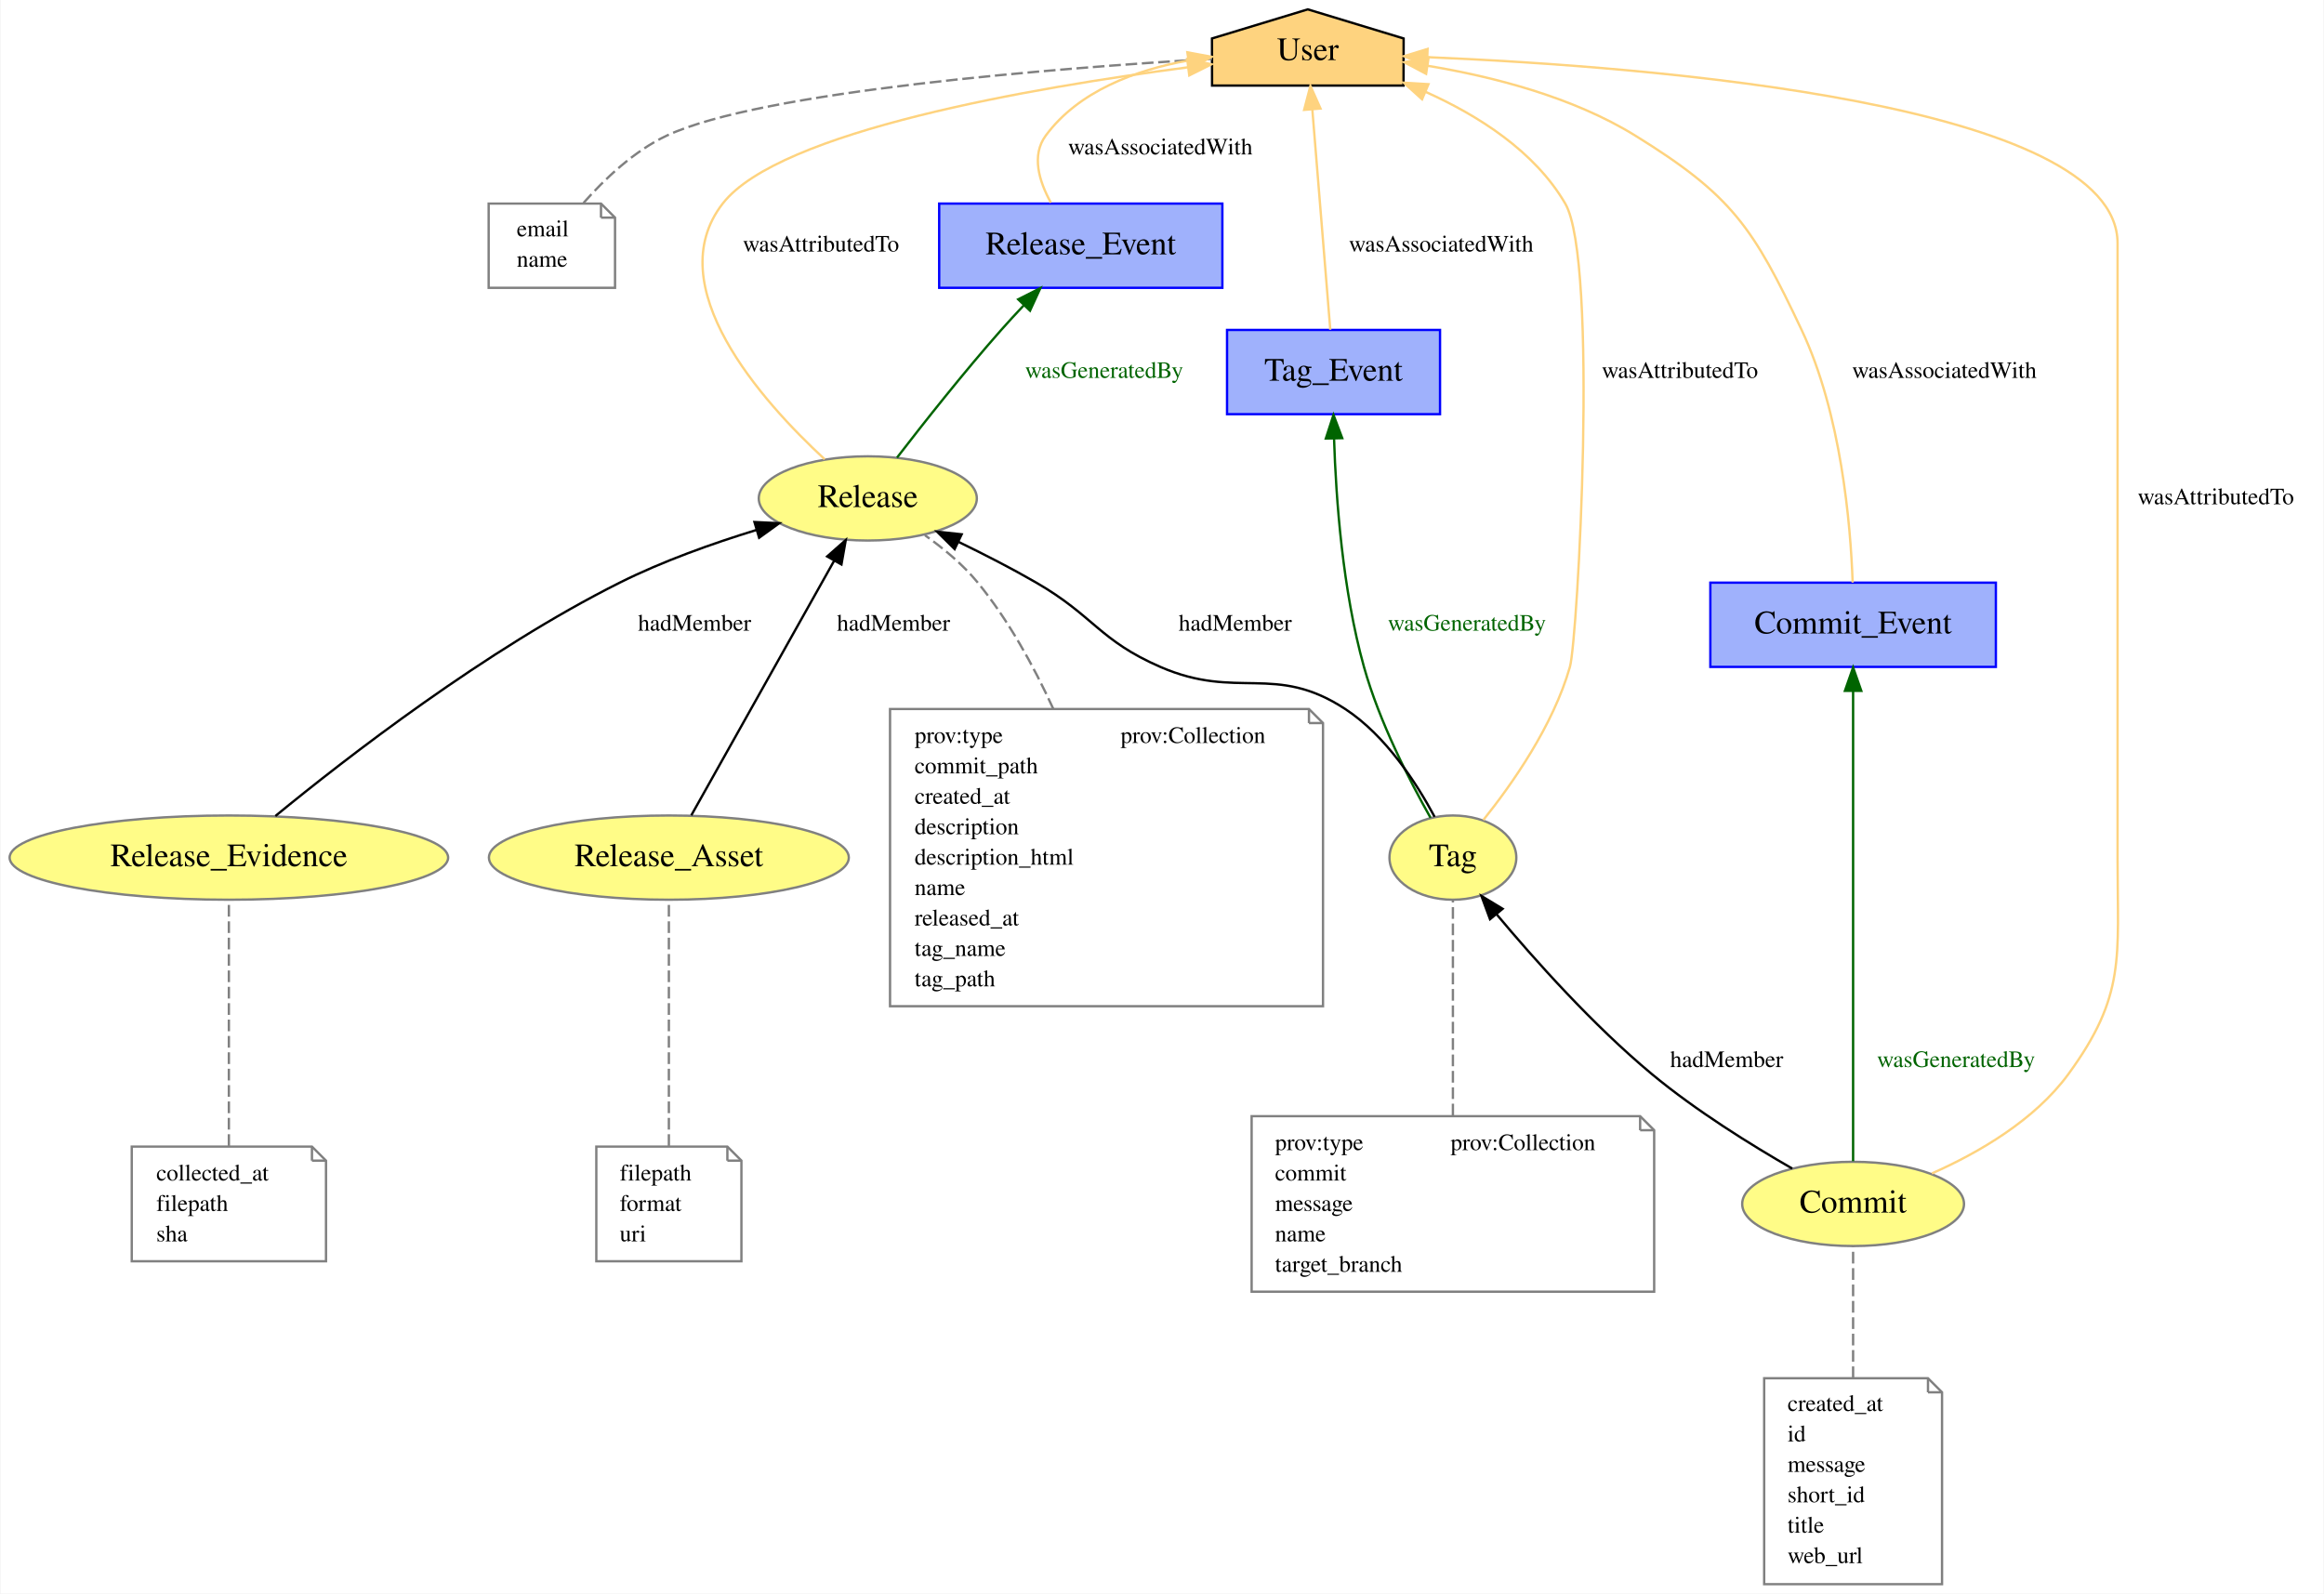
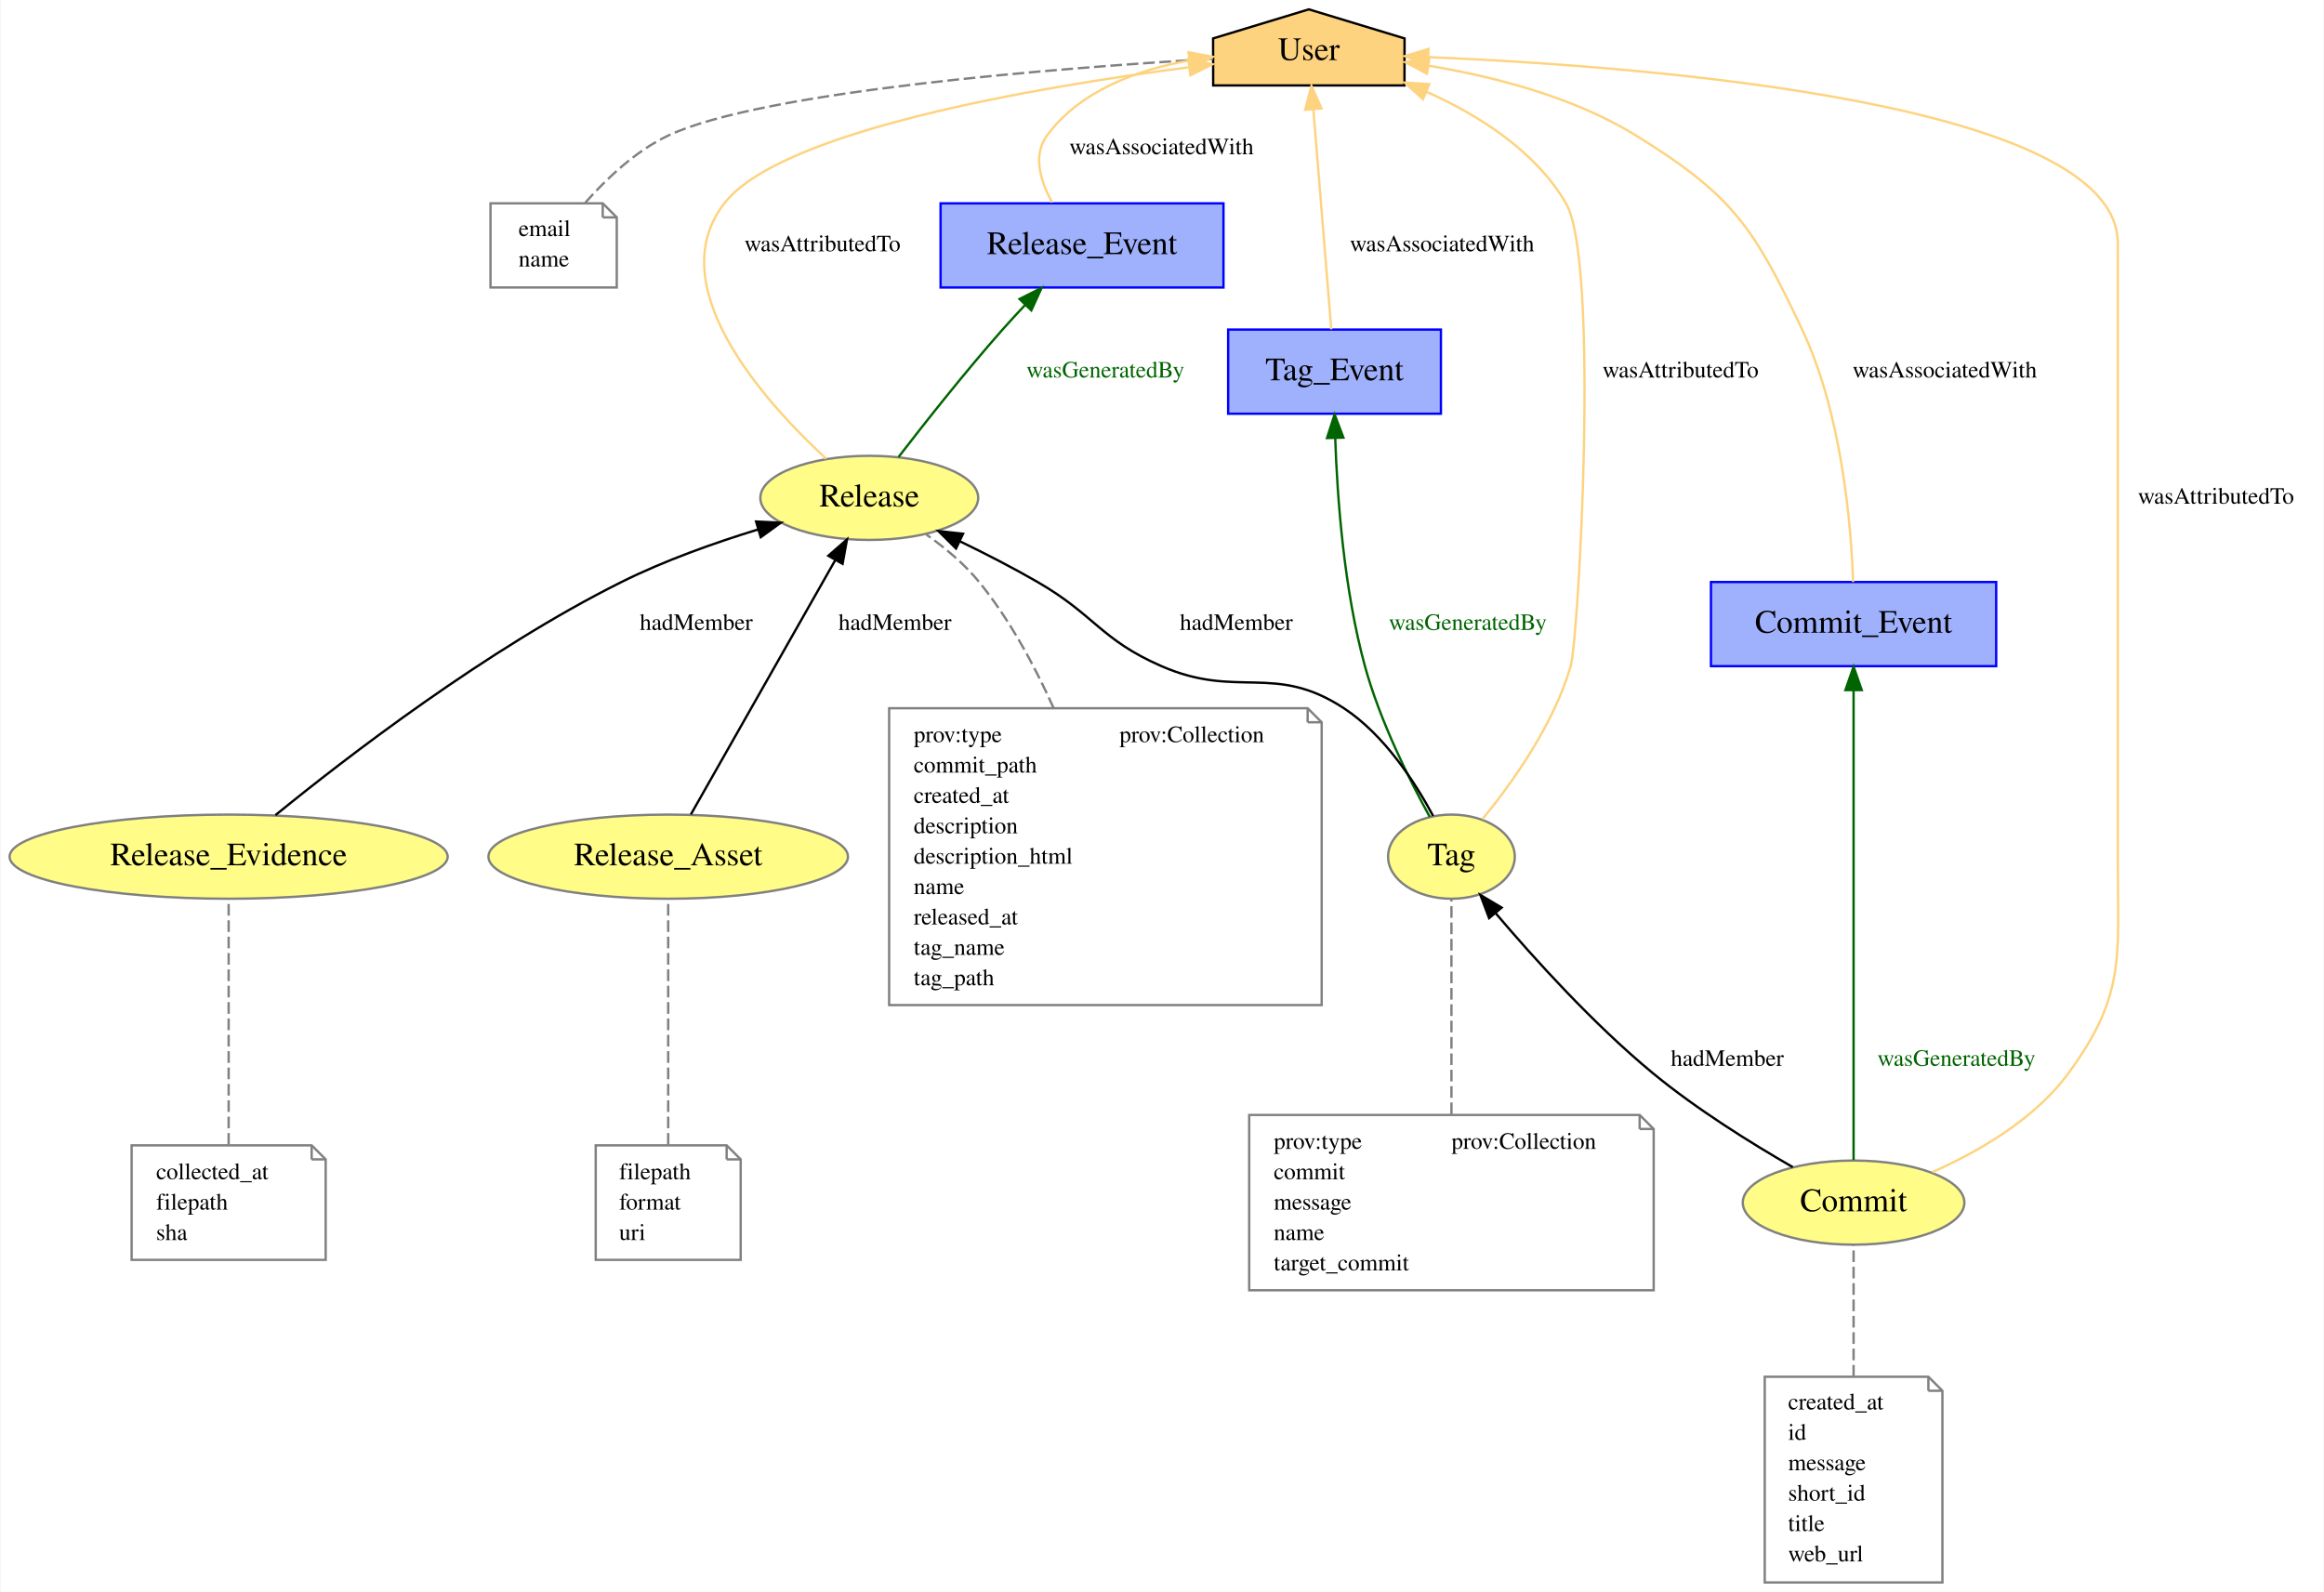
- <svg xmlns="http://www.w3.org/2000/svg" xmlns:xlink="http://www.w3.org/1999/xlink" width="993pt" height="681pt" viewBox="0.00 0.00 992.59 681.00">
+ <svg xmlns="http://www.w3.org/2000/svg" xmlns:xlink="http://www.w3.org/1999/xlink" width="994pt" height="681pt" viewBox="0.00 0.00 993.59 681.00">
  <g id="graph0" class="graph" transform="scale(1 1) rotate(0) translate(4 677)">
-     <polygon fill="white" stroke="transparent" points="-4,4 -4,-677 988.59,-677 988.59,4 -4,4" />
+     <polygon fill="white" stroke="transparent" points="-4,4 -4,-677 989.59,-677 989.59,4 -4,4" />
    <g id="node1" class="node">
      <g id="a_node1">
        <a xlink:href="gitlab2prov:User" xlink:title="User">
-           <polygon fill="#fed37f" stroke="black" points="595.54,-660.56 554.59,-673 513.65,-660.56 513.69,-640.44 595.5,-640.44 595.54,-660.56" />
-           <text text-anchor="middle" x="554.59" y="-651.3" font-family="Times,serif" font-size="14.00">User</text>
+           <polygon fill="#fed37f" stroke="black" points="596.54,-660.56 555.59,-673 514.65,-660.56 514.69,-640.44 596.5,-640.44 596.54,-660.56" />
+           <text text-anchor="middle" x="555.59" y="-651.3" font-family="Times,serif" font-size="14.00">User</text>
        </a>
      </g>
    </g>
    <g id="node2" class="node">
-       <polygon fill="none" stroke="gray" points="252.59,-590 204.59,-590 204.59,-554 258.59,-554 258.59,-584 252.59,-590" />
-       <polyline fill="none" stroke="gray" points="252.59,-590 252.59,-584 " />
-       <polyline fill="none" stroke="gray" points="258.59,-584 252.59,-584 " />
+       <polygon fill="none" stroke="gray" points="253.59,-590 205.59,-590 205.59,-554 259.59,-554 259.59,-584 253.59,-590" />
+       <polyline fill="none" stroke="gray" points="253.59,-590 253.59,-584 " />
+       <polyline fill="none" stroke="gray" points="259.59,-584 253.59,-584 " />
      <g id="a_node2_0">
        <a xlink:href="gitlab2prov:email" xlink:title="&lt;TABLE&gt;">
-           <text text-anchor="start" x="216.59" y="-576" font-family="Times,serif" font-size="10.00">email</text>
+           <text text-anchor="start" x="217.59" y="-576" font-family="Times,serif" font-size="10.00">email</text>
        </a>
      </g>
      <g id="a_node2_1">
        <a xlink:href="gitlab2prov:name" xlink:title="&lt;TABLE&gt;">
-           <text text-anchor="start" x="216.59" y="-563" font-family="Times,serif" font-size="10.00">name</text>
+           <text text-anchor="start" x="217.59" y="-563" font-family="Times,serif" font-size="10.00">name</text>
        </a>
      </g>
    </g>
    <g id="edge1" class="edge">
-       <path fill="none" stroke="gray" stroke-dasharray="5,2" d="M245.14,-590.3C254.07,-600.41 266.66,-612.43 280.59,-619 320.99,-638.04 447.64,-647.9 513.65,-651.86" />
+       <path fill="none" stroke="gray" stroke-dasharray="5,2" d="M246.14,-590.3C255.07,-600.41 267.66,-612.43 281.59,-619 321.99,-638.04 448.64,-647.9 514.65,-651.86" />
    </g>
    <g id="node3" class="node">
      <g id="a_node3">
        <a xlink:href="gitlab2prov:Release_Event" xlink:title="Release_Event">
-           <polygon fill="#9fb1fc" stroke="#0000ff" points="518.09,-590 397.09,-590 397.09,-554 518.09,-554 518.09,-590" />
-           <text text-anchor="middle" x="457.59" y="-568.3" font-family="Times,serif" font-size="14.00">Release_Event</text>
+           <polygon fill="#9fb1fc" stroke="#0000ff" points="519.09,-590 398.09,-590 398.09,-554 519.09,-554 519.09,-590" />
+           <text text-anchor="middle" x="458.59" y="-568.3" font-family="Times,serif" font-size="14.00">Release_Event</text>
        </a>
      </g>
    </g>
    <g id="edge12" class="edge">
-       <path fill="none" stroke="#fed37f" d="M444.82,-590.38C439.75,-599.55 436.42,-610.61 442.59,-619 456.61,-638.07 480.98,-647.04 503.42,-651.15" />
-       <polygon fill="#fed37f" stroke="#fed37f" points="503.13,-654.65 513.54,-652.71 504.19,-647.73 503.13,-654.65" />
-       <text text-anchor="middle" x="491.59" y="-611" font-family="Times,serif" font-size="10.00">wasAssociatedWith</text>
+       <path fill="none" stroke="#fed37f" d="M445.82,-590.38C440.75,-599.55 437.42,-610.61 443.59,-619 457.61,-638.07 481.98,-647.04 504.42,-651.15" />
+       <polygon fill="#fed37f" stroke="#fed37f" points="504.13,-654.65 514.54,-652.71 505.19,-647.73 504.13,-654.65" />
+       <text text-anchor="middle" x="492.59" y="-611" font-family="Times,serif" font-size="10.00">wasAssociatedWith</text>
    </g>
    <g id="node4" class="node">
      <g id="a_node4">
        <a xlink:href="gitlab2prov:Tag_Event" xlink:title="Tag_Event">
-           <polygon fill="#9fb1fc" stroke="#0000ff" points="611.09,-536 520.09,-536 520.09,-500 611.09,-500 611.09,-536" />
-           <text text-anchor="middle" x="565.59" y="-514.3" font-family="Times,serif" font-size="14.00">Tag_Event</text>
+           <polygon fill="#9fb1fc" stroke="#0000ff" points="612.09,-536 521.09,-536 521.09,-500 612.09,-500 612.09,-536" />
+           <text text-anchor="middle" x="566.59" y="-514.3" font-family="Times,serif" font-size="14.00">Tag_Event</text>
        </a>
      </g>
    </g>
    <g id="edge13" class="edge">
-       <path fill="none" stroke="#fed37f" d="M564.2,-536.1C562.26,-559.92 558.73,-603.2 556.53,-630.17" />
-       <polygon fill="#fed37f" stroke="#fed37f" points="553.03,-630.05 555.71,-640.3 560.01,-630.62 553.03,-630.05" />
-       <text text-anchor="middle" x="611.59" y="-569.5" font-family="Times,serif" font-size="10.00">wasAssociatedWith</text>
+       <path fill="none" stroke="#fed37f" d="M565.2,-536.1C563.26,-559.92 559.73,-603.2 557.53,-630.17" />
+       <polygon fill="#fed37f" stroke="#fed37f" points="554.03,-630.05 556.71,-640.3 561.01,-630.62 554.03,-630.05" />
+       <text text-anchor="middle" x="612.59" y="-569.5" font-family="Times,serif" font-size="10.00">wasAssociatedWith</text>
    </g>
    <g id="node5" class="node">
      <g id="a_node5">
        <a xlink:href="gitlab2prov:Commit_Event" xlink:title="Commit_Event">
-           <polygon fill="#9fb1fc" stroke="#0000ff" points="848.59,-428 726.59,-428 726.59,-392 848.59,-392 848.59,-428" />
-           <text text-anchor="middle" x="787.59" y="-406.3" font-family="Times,serif" font-size="14.00">Commit_Event</text>
+           <polygon fill="#9fb1fc" stroke="#0000ff" points="849.59,-428 727.59,-428 727.59,-392 849.59,-392 849.59,-428" />
+           <text text-anchor="middle" x="788.59" y="-406.3" font-family="Times,serif" font-size="14.00">Commit_Event</text>
        </a>
      </g>
    </g>
    <g id="edge11" class="edge">
-       <path fill="none" stroke="#fed37f" d="M787.4,-428.03C786.52,-452.9 782.52,-500.13 765.59,-536 744.87,-579.9 735.87,-593.46 694.59,-619 667.84,-635.55 633.64,-644.29 605.75,-648.89" />
-       <polygon fill="#fed37f" stroke="#fed37f" points="605.14,-645.45 595.78,-650.41 606.19,-652.37 605.14,-645.45" />
-       <text text-anchor="middle" x="826.59" y="-515.5" font-family="Times,serif" font-size="10.00">wasAssociatedWith</text>
+       <path fill="none" stroke="#fed37f" d="M788.4,-428.03C787.52,-452.9 783.52,-500.13 766.59,-536 745.87,-579.9 736.87,-593.46 695.59,-619 668.84,-635.55 634.64,-644.29 606.75,-648.89" />
+       <polygon fill="#fed37f" stroke="#fed37f" points="606.14,-645.45 596.78,-650.41 607.19,-652.37 606.14,-645.45" />
+       <text text-anchor="middle" x="827.59" y="-515.5" font-family="Times,serif" font-size="10.00">wasAssociatedWith</text>
    </g>
    <g id="node6" class="node">
      <g id="a_node6">
        <a xlink:href="gitlab2prov:Tag" xlink:title="Tag">
          <ellipse fill="#fffc87" stroke="#808080" cx="616.59" cy="-310.5" rx="27.1" ry="18" />
          <text text-anchor="middle" x="616.59" y="-306.8" font-family="Times,serif" font-size="14.00">Tag</text>
        </a>
      </g>
    </g>
    <g id="edge15" class="edge">
-       <path fill="none" stroke="#fed37f" d="M629.6,-326.58C641.87,-341.88 659.42,-366.84 666.59,-392 669.92,-403.68 678.87,-565.53 664.59,-590 651.54,-612.38 627.37,-627.68 605,-637.7" />
-       <polygon fill="#fed37f" stroke="#fed37f" points="603.42,-634.57 595.56,-641.67 606.14,-641.02 603.42,-634.57" />
-       <text text-anchor="middle" x="713.59" y="-515.5" font-family="Times,serif" font-size="10.00">wasAttributedTo</text>
+       <path fill="none" stroke="#fed37f" d="M629.85,-326.53C642.36,-341.8 660.26,-366.74 667.59,-392 670.96,-403.61 680.04,-565.24 665.59,-590 652.54,-612.38 628.37,-627.68 606,-637.7" />
+       <polygon fill="#fed37f" stroke="#fed37f" points="604.42,-634.57 596.56,-641.67 607.14,-641.02 604.42,-634.57" />
+       <text text-anchor="middle" x="714.59" y="-515.5" font-family="Times,serif" font-size="10.00">wasAttributedTo</text>
    </g>
    <g id="edge18" class="edge">
-       <path fill="none" stroke="darkgreen" d="M607.04,-327.52C598.1,-343.33 585.16,-368.48 578.59,-392 569.45,-424.73 566.62,-463.9 565.81,-489.56" />
-       <polygon fill="darkgreen" stroke="darkgreen" points="562.3,-489.6 565.57,-499.68 569.3,-489.76 562.3,-489.6" />
-       <text text-anchor="middle" x="622.59" y="-407.5" font-family="Times,serif" font-size="10.00" fill="darkgreen">wasGeneratedBy</text>
+       <path fill="none" stroke="darkgreen" d="M607.3,-327.55C598.6,-343.39 586.01,-368.56 579.59,-392 570.62,-424.78 567.75,-463.94 566.88,-489.59" />
+       <polygon fill="darkgreen" stroke="darkgreen" points="563.38,-489.6 566.62,-499.69 570.38,-489.78 563.38,-489.6" />
+       <text text-anchor="middle" x="623.59" y="-407.5" font-family="Times,serif" font-size="10.00" fill="darkgreen">wasGeneratedBy</text>
    </g>
    <g id="node8" class="node">
      <g id="a_node8">
        <a xlink:href="gitlab2prov:Release" xlink:title="Release">
-           <ellipse fill="#fffc87" stroke="#808080" cx="366.59" cy="-464" rx="46.59" ry="18" />
-           <text text-anchor="middle" x="366.59" y="-460.3" font-family="Times,serif" font-size="14.00">Release</text>
+           <ellipse fill="#fffc87" stroke="#808080" cx="367.59" cy="-464" rx="46.59" ry="18" />
+           <text text-anchor="middle" x="367.59" y="-460.3" font-family="Times,serif" font-size="14.00">Release</text>
        </a>
      </g>
    </g>
    <g id="edge9" class="edge">
-       <path fill="none" stroke="black" d="M608.77,-327.94C601.07,-342.32 587.94,-362.63 570.59,-374 540.47,-393.74 524.61,-377.63 491.59,-392 465.48,-403.36 463.24,-413.74 438.59,-428 428.08,-434.08 416.35,-440.09 405.46,-445.37" />
-       <polygon fill="black" stroke="black" points="403.69,-442.34 396.17,-449.8 406.7,-448.66 403.69,-442.34" />
-       <text text-anchor="middle" x="523.59" y="-407.5" font-family="Times,serif" font-size="10.00">hadMember</text>
+       <path fill="none" stroke="black" d="M608.76,-327.93C601.05,-342.3 587.93,-362.6 570.59,-374 540.86,-393.54 525.2,-377.76 492.59,-392 466.5,-403.4 464.24,-413.74 439.59,-428 429.08,-434.08 417.35,-440.09 406.46,-445.37" />
+       <polygon fill="black" stroke="black" points="404.69,-442.34 397.17,-449.8 407.7,-448.66 404.69,-442.34" />
+       <text text-anchor="middle" x="524.59" y="-407.5" font-family="Times,serif" font-size="10.00">hadMember</text>
    </g>
    <g id="node7" class="node">
-       <polygon fill="none" stroke="gray" points="696.59,-200 530.59,-200 530.59,-125 702.59,-125 702.59,-194 696.59,-200" />
-       <polyline fill="none" stroke="gray" points="696.59,-200 696.59,-194 " />
-       <polyline fill="none" stroke="gray" points="702.59,-194 696.59,-194 " />
+       <polygon fill="none" stroke="gray" points="697.09,-200 530.09,-200 530.09,-125 703.09,-125 703.09,-194 697.09,-200" />
+       <polyline fill="none" stroke="gray" points="697.09,-200 697.09,-194 " />
+       <polyline fill="none" stroke="gray" points="703.09,-194 697.09,-194 " />
      <g id="a_node7_2">
        <a xlink:href="http://www.w3.org/ns/prov#type" xlink:title="&lt;TABLE&gt;">
          <text text-anchor="start" x="540.59" y="-185.5" font-family="Times,serif" font-size="10.00">prov:type</text>
        </a>
      </g>
-       <text text-anchor="start" x="615.59" y="-185.5" font-family="Times,serif" font-size="10.00">prov:Collection</text>
+       <text text-anchor="start" x="616.59" y="-185.5" font-family="Times,serif" font-size="10.00">prov:Collection</text>
      <g id="a_node7_3">
        <a xlink:href="gitlab2prov:commit" xlink:title="&lt;TABLE&gt;">
          <text text-anchor="start" x="540.59" y="-172.5" font-family="Times,serif" font-size="10.00">commit</text>
        </a>
      </g>
      <g id="a_node7_4">
        <a xlink:href="gitlab2prov:message" xlink:title="&lt;TABLE&gt;">
          <text text-anchor="start" x="540.59" y="-159.5" font-family="Times,serif" font-size="10.00">message</text>
        </a>
      </g>
      <g id="a_node7_5">
        <a xlink:href="gitlab2prov:name" xlink:title="&lt;TABLE&gt;">
          <text text-anchor="start" x="540.59" y="-146.5" font-family="Times,serif" font-size="10.00">name</text>
        </a>
      </g>
      <g id="a_node7_6">
-         <a xlink:href="gitlab2prov:target_branch" xlink:title="&lt;TABLE&gt;">
-           <text text-anchor="start" x="540.59" y="-133.5" font-family="Times,serif" font-size="10.00">target_branch</text>
+         <a xlink:href="gitlab2prov:target_commit" xlink:title="&lt;TABLE&gt;">
+           <text text-anchor="start" x="540.59" y="-133.5" font-family="Times,serif" font-size="10.00">target_commit</text>
        </a>
      </g>
    </g>
    <g id="edge2" class="edge">
      <path fill="none" stroke="gray" stroke-dasharray="5,2" d="M616.59,-200.34C616.59,-229.74 616.59,-269.6 616.59,-292.12" />
    </g>
    <g id="edge14" class="edge">
-       <path fill="none" stroke="#fed37f" d="M348.15,-480.75C321.25,-505.62 277.26,-554.79 304.59,-590 328.71,-621.07 437.38,-639.63 503.25,-648.22" />
-       <polygon fill="#fed37f" stroke="#fed37f" points="503.07,-651.73 513.43,-649.52 503.95,-644.78 503.07,-651.73" />
-       <text text-anchor="middle" x="346.59" y="-569.5" font-family="Times,serif" font-size="10.00">wasAttributedTo</text>
+       <path fill="none" stroke="#fed37f" d="M349.15,-480.75C322.25,-505.62 278.26,-554.79 305.59,-590 329.71,-621.07 438.38,-639.63 504.25,-648.22" />
+       <polygon fill="#fed37f" stroke="#fed37f" points="504.07,-651.73 514.43,-649.52 504.95,-644.78 504.07,-651.73" />
+       <text text-anchor="middle" x="347.59" y="-569.5" font-family="Times,serif" font-size="10.00">wasAttributedTo</text>
    </g>
    <g id="edge17" class="edge">
-       <path fill="none" stroke="darkgreen" d="M379.07,-481.43C390.35,-496.06 407.58,-517.88 423.59,-536 426.64,-539.45 429.93,-543.01 433.21,-546.48" />
-       <polygon fill="darkgreen" stroke="darkgreen" points="430.86,-549.08 440.31,-553.86 435.9,-544.23 430.86,-549.08" />
-       <text text-anchor="middle" x="467.59" y="-515.5" font-family="Times,serif" font-size="10.00" fill="darkgreen">wasGeneratedBy</text>
+       <path fill="none" stroke="darkgreen" d="M380.07,-481.43C391.35,-496.06 408.58,-517.88 424.59,-536 427.64,-539.45 430.93,-543.01 434.21,-546.48" />
+       <polygon fill="darkgreen" stroke="darkgreen" points="431.86,-549.08 441.31,-553.86 436.9,-544.23 431.86,-549.08" />
+       <text text-anchor="middle" x="468.59" y="-515.5" font-family="Times,serif" font-size="10.00" fill="darkgreen">wasGeneratedBy</text>
    </g>
    <g id="node9" class="node">
      <polygon fill="none" stroke="gray" points="555.09,-374 376.09,-374 376.09,-247 561.09,-247 561.09,-368 555.09,-374" />
      <polyline fill="none" stroke="gray" points="555.09,-374 555.09,-368 " />
      <polyline fill="none" stroke="gray" points="561.09,-368 555.09,-368 " />
      <g id="a_node9_7">
        <a xlink:href="http://www.w3.org/ns/prov#type" xlink:title="&lt;TABLE&gt;">
          <text text-anchor="start" x="386.59" y="-359.5" font-family="Times,serif" font-size="10.00">prov:type</text>
        </a>
      </g>
      <text text-anchor="start" x="474.59" y="-359.5" font-family="Times,serif" font-size="10.00">prov:Collection</text>
      <g id="a_node9_8">
        <a xlink:href="gitlab2prov:commit_path" xlink:title="&lt;TABLE&gt;">
          <text text-anchor="start" x="386.59" y="-346.5" font-family="Times,serif" font-size="10.00">commit_path</text>
        </a>
      </g>
      <g id="a_node9_9">
        <a xlink:href="gitlab2prov:created_at" xlink:title="&lt;TABLE&gt;">
          <text text-anchor="start" x="386.59" y="-333.5" font-family="Times,serif" font-size="10.00">created_at</text>
        </a>
      </g>
      <g id="a_node9_10">
        <a xlink:href="gitlab2prov:description" xlink:title="&lt;TABLE&gt;">
          <text text-anchor="start" x="386.59" y="-320.5" font-family="Times,serif" font-size="10.00">description</text>
        </a>
      </g>
      <g id="a_node9_11">
        <a xlink:href="gitlab2prov:description_html" xlink:title="&lt;TABLE&gt;">
          <text text-anchor="start" x="386.59" y="-307.5" font-family="Times,serif" font-size="10.00">description_html</text>
        </a>
      </g>
      <g id="a_node9_12">
        <a xlink:href="gitlab2prov:name" xlink:title="&lt;TABLE&gt;">
          <text text-anchor="start" x="386.59" y="-294.5" font-family="Times,serif" font-size="10.00">name</text>
        </a>
      </g>
      <g id="a_node9_13">
        <a xlink:href="gitlab2prov:released_at" xlink:title="&lt;TABLE&gt;">
          <text text-anchor="start" x="386.59" y="-281.5" font-family="Times,serif" font-size="10.00">released_at</text>
        </a>
      </g>
      <g id="a_node9_14">
        <a xlink:href="gitlab2prov:tag_name" xlink:title="&lt;TABLE&gt;">
          <text text-anchor="start" x="386.59" y="-268.5" font-family="Times,serif" font-size="10.00">tag_name</text>
        </a>
      </g>
      <g id="a_node9_15">
        <a xlink:href="gitlab2prov:tag_path" xlink:title="&lt;TABLE&gt;">
          <text text-anchor="start" x="386.59" y="-255.5" font-family="Times,serif" font-size="10.00">tag_path</text>
        </a>
      </g>
    </g>
    <g id="edge3" class="edge">
-       <path fill="none" stroke="gray" stroke-dasharray="5,2" d="M445.84,-374.07C437.39,-392.55 426.62,-412.08 413.59,-428 407.28,-435.72 398.91,-442.65 390.99,-448.28" />
+       <path fill="none" stroke="gray" stroke-dasharray="5,2" d="M446.43,-374.08C438.14,-392.56 427.53,-412.08 414.59,-428 408.3,-435.74 399.94,-442.68 392.02,-448.3" />
    </g>
    <g id="node10" class="node">
      <g id="a_node10">
        <a xlink:href="gitlab2prov:Commit" xlink:title="Commit">
-           <ellipse fill="#fffc87" stroke="#808080" cx="787.59" cy="-162.5" rx="47.39" ry="18" />
-           <text text-anchor="middle" x="787.59" y="-158.8" font-family="Times,serif" font-size="14.00">Commit</text>
+           <ellipse fill="#fffc87" stroke="#808080" cx="788.59" cy="-162.5" rx="47.39" ry="18" />
+           <text text-anchor="middle" x="788.59" y="-158.8" font-family="Times,serif" font-size="14.00">Commit</text>
        </a>
      </g>
    </g>
    <g id="edge16" class="edge">
-       <path fill="none" stroke="#fed37f" d="M821.26,-175.54C841.13,-184.34 865.14,-198.21 879.59,-218 904.2,-251.69 900.59,-267.78 900.59,-309.5 900.59,-309.5 900.59,-309.5 900.59,-573 900.59,-632.82 702.03,-648.49 605.74,-652.57" />
-       <polygon fill="#fed37f" stroke="#fed37f" points="605.49,-649.08 595.64,-652.98 605.77,-656.08 605.49,-649.08" />
-       <text text-anchor="middle" x="942.59" y="-461.5" font-family="Times,serif" font-size="10.00">wasAttributedTo</text>
+       <path fill="none" stroke="#fed37f" d="M822.26,-175.54C842.13,-184.34 866.14,-198.21 880.59,-218 905.2,-251.69 901.59,-267.78 901.59,-309.5 901.59,-309.5 901.59,-309.5 901.59,-573 901.59,-632.82 703.03,-648.49 606.74,-652.57" />
+       <polygon fill="#fed37f" stroke="#fed37f" points="606.49,-649.08 596.64,-652.98 606.77,-656.08 606.49,-649.08" />
+       <text text-anchor="middle" x="943.59" y="-461.5" font-family="Times,serif" font-size="10.00">wasAttributedTo</text>
    </g>
    <g id="edge19" class="edge">
-       <path fill="none" stroke="darkgreen" d="M787.59,-180.76C787.59,-222.76 787.59,-330.53 787.59,-381.5" />
-       <polygon fill="darkgreen" stroke="darkgreen" points="784.09,-381.76 787.59,-391.76 791.09,-381.76 784.09,-381.76" />
-       <text text-anchor="middle" x="831.59" y="-221" font-family="Times,serif" font-size="10.00" fill="darkgreen">wasGeneratedBy</text>
+       <path fill="none" stroke="darkgreen" d="M788.59,-180.76C788.59,-222.76 788.59,-330.53 788.59,-381.5" />
+       <polygon fill="darkgreen" stroke="darkgreen" points="785.09,-381.76 788.59,-391.76 792.09,-381.76 785.09,-381.76" />
+       <text text-anchor="middle" x="832.59" y="-221" font-family="Times,serif" font-size="10.00" fill="darkgreen">wasGeneratedBy</text>
    </g>
    <g id="edge10" class="edge">
-       <path fill="none" stroke="black" d="M761.58,-177.62C743.88,-187.79 720.35,-202.41 701.59,-218 676.5,-238.86 651.53,-266.82 635.22,-286.32" />
-       <polygon fill="black" stroke="black" points="632.45,-284.17 628.78,-294.11 637.84,-288.63 632.45,-284.17" />
-       <text text-anchor="middle" x="733.59" y="-221" font-family="Times,serif" font-size="10.00">hadMember</text>
+       <path fill="none" stroke="black" d="M762.61,-177.66C744.92,-187.84 721.4,-202.46 702.59,-218 677.3,-238.9 652.02,-266.85 635.48,-286.34" />
+       <polygon fill="black" stroke="black" points="632.7,-284.21 628.96,-294.13 638.06,-288.71 632.7,-284.21" />
+       <text text-anchor="middle" x="734.59" y="-221" font-family="Times,serif" font-size="10.00">hadMember</text>
    </g>
    <g id="node11" class="node">
-       <polygon fill="none" stroke="gray" points="819.59,-88 749.59,-88 749.59,0 825.59,0 825.59,-82 819.59,-88" />
-       <polyline fill="none" stroke="gray" points="819.59,-88 819.59,-82 " />
-       <polyline fill="none" stroke="gray" points="825.59,-82 819.59,-82 " />
+       <polygon fill="none" stroke="gray" points="820.59,-88 750.59,-88 750.59,0 826.59,0 826.59,-82 820.59,-88" />
+       <polyline fill="none" stroke="gray" points="820.59,-88 820.59,-82 " />
+       <polyline fill="none" stroke="gray" points="826.59,-82 820.59,-82 " />
      <g id="a_node11_16">
        <a xlink:href="gitlab2prov:created_at" xlink:title="&lt;TABLE&gt;">
-           <text text-anchor="start" x="759.59" y="-74" font-family="Times,serif" font-size="10.00">created_at</text>
+           <text text-anchor="start" x="760.59" y="-74" font-family="Times,serif" font-size="10.00">created_at</text>
        </a>
      </g>
      <g id="a_node11_17">
        <a xlink:href="gitlab2prov:id" xlink:title="&lt;TABLE&gt;">
-           <text text-anchor="start" x="759.59" y="-61" font-family="Times,serif" font-size="10.00">id</text>
+           <text text-anchor="start" x="760.59" y="-61" font-family="Times,serif" font-size="10.00">id</text>
        </a>
      </g>
      <g id="a_node11_18">
        <a xlink:href="gitlab2prov:message" xlink:title="&lt;TABLE&gt;">
-           <text text-anchor="start" x="759.59" y="-48" font-family="Times,serif" font-size="10.00">message</text>
+           <text text-anchor="start" x="760.59" y="-48" font-family="Times,serif" font-size="10.00">message</text>
        </a>
      </g>
      <g id="a_node11_19">
        <a xlink:href="gitlab2prov:short_id" xlink:title="&lt;TABLE&gt;">
-           <text text-anchor="start" x="759.59" y="-35" font-family="Times,serif" font-size="10.00">short_id</text>
+           <text text-anchor="start" x="760.59" y="-35" font-family="Times,serif" font-size="10.00">short_id</text>
        </a>
      </g>
      <g id="a_node11_20">
        <a xlink:href="gitlab2prov:title" xlink:title="&lt;TABLE&gt;">
-           <text text-anchor="start" x="759.59" y="-22" font-family="Times,serif" font-size="10.00">title</text>
+           <text text-anchor="start" x="760.59" y="-22" font-family="Times,serif" font-size="10.00">title</text>
        </a>
      </g>
      <g id="a_node11_21">
        <a xlink:href="gitlab2prov:web_url" xlink:title="&lt;TABLE&gt;">
-           <text text-anchor="start" x="759.59" y="-9" font-family="Times,serif" font-size="10.00">web_url</text>
+           <text text-anchor="start" x="760.59" y="-9" font-family="Times,serif" font-size="10.00">web_url</text>
        </a>
      </g>
    </g>
    <g id="edge4" class="edge">
-       <path fill="none" stroke="gray" stroke-dasharray="5,2" d="M787.59,-88.05C787.59,-107.62 787.59,-129.66 787.59,-144.45" />
+       <path fill="none" stroke="gray" stroke-dasharray="5,2" d="M788.59,-88.05C788.59,-107.62 788.59,-129.66 788.59,-144.45" />
    </g>
    <g id="node12" class="node">
      <g id="a_node12">
        <a xlink:href="gitlab2prov:Release_Evidence" xlink:title="Release_Evidence">
          <ellipse fill="#fffc87" stroke="#808080" cx="93.59" cy="-310.5" rx="93.68" ry="18" />
          <text text-anchor="middle" x="93.59" y="-306.8" font-family="Times,serif" font-size="14.00">Release_Evidence</text>
        </a>
      </g>
    </g>
    <g id="edge8" class="edge">
-       <path fill="none" stroke="black" d="M113.46,-328.27C143.58,-352.98 203.37,-399.36 260.59,-428 278.95,-437.19 300.28,-444.77 318.96,-450.5" />
-       <polygon fill="black" stroke="black" points="318.16,-453.91 328.75,-453.4 320.16,-447.2 318.16,-453.91" />
-       <text text-anchor="middle" x="292.59" y="-407.5" font-family="Times,serif" font-size="10.00">hadMember</text>
+       <path fill="none" stroke="black" d="M113.6,-328.26C143.92,-352.96 204.1,-399.33 261.59,-428 279.97,-437.16 301.29,-444.74 319.97,-450.47" />
+       <polygon fill="black" stroke="black" points="319.18,-453.88 329.76,-453.38 321.17,-447.17 319.18,-453.88" />
+       <text text-anchor="middle" x="293.59" y="-407.5" font-family="Times,serif" font-size="10.00">hadMember</text>
    </g>
    <g id="node13" class="node">
      <polygon fill="none" stroke="gray" points="129.09,-187 52.09,-187 52.09,-138 135.09,-138 135.09,-181 129.09,-187" />
      <polyline fill="none" stroke="gray" points="129.09,-187 129.09,-181 " />
      <polyline fill="none" stroke="gray" points="135.09,-181 129.09,-181 " />
      <g id="a_node13_22">
        <a xlink:href="gitlab2prov:collected_at" xlink:title="&lt;TABLE&gt;">
          <text text-anchor="start" x="62.59" y="-172.5" font-family="Times,serif" font-size="10.00">collected_at</text>
        </a>
      </g>
      <g id="a_node13_23">
        <a xlink:href="gitlab2prov:filepath" xlink:title="&lt;TABLE&gt;">
          <text text-anchor="start" x="62.59" y="-159.5" font-family="Times,serif" font-size="10.00">filepath</text>
        </a>
      </g>
      <g id="a_node13_24">
        <a xlink:href="gitlab2prov:sha" xlink:title="&lt;TABLE&gt;">
          <text text-anchor="start" x="62.59" y="-146.5" font-family="Times,serif" font-size="10.00">sha</text>
        </a>
      </g>
    </g>
    <g id="edge5" class="edge">
      <path fill="none" stroke="gray" stroke-dasharray="5,2" d="M93.59,-187.28C93.59,-216.69 93.59,-266.06 93.59,-292.14" />
    </g>
    <g id="node14" class="node">
      <g id="a_node14">
        <a xlink:href="gitlab2prov:Release_Asset" xlink:title="Release_Asset">
          <ellipse fill="#fffc87" stroke="#808080" cx="281.59" cy="-310.5" rx="76.89" ry="18" />
          <text text-anchor="middle" x="281.59" y="-306.8" font-family="Times,serif" font-size="14.00">Release_Asset</text>
        </a>
      </g>
    </g>
    <g id="edge7" class="edge">
-       <path fill="none" stroke="black" d="M291.18,-328.58C306.05,-355.09 334.78,-406.3 352.17,-437.29" />
-       <polygon fill="black" stroke="black" points="349.23,-439.2 357.17,-446.21 355.33,-435.78 349.23,-439.2" />
-       <text text-anchor="middle" x="377.59" y="-407.5" font-family="Times,serif" font-size="10.00">hadMember</text>
+       <path fill="none" stroke="black" d="M291.29,-328.58C306.34,-355.09 335.41,-406.3 353,-437.29" />
+       <polygon fill="black" stroke="black" points="350.08,-439.24 358.06,-446.21 356.17,-435.78 350.08,-439.24" />
+       <text text-anchor="middle" x="378.59" y="-407.5" font-family="Times,serif" font-size="10.00">hadMember</text>
    </g>
    <g id="node15" class="node">
      <polygon fill="none" stroke="gray" points="306.59,-187 250.59,-187 250.59,-138 312.59,-138 312.59,-181 306.59,-187" />
      <polyline fill="none" stroke="gray" points="306.59,-187 306.59,-181 " />
      <polyline fill="none" stroke="gray" points="312.59,-181 306.59,-181 " />
      <g id="a_node15_25">
        <a xlink:href="gitlab2prov:filepath" xlink:title="&lt;TABLE&gt;">
          <text text-anchor="start" x="260.59" y="-172.5" font-family="Times,serif" font-size="10.00">filepath</text>
        </a>
      </g>
      <g id="a_node15_26">
        <a xlink:href="gitlab2prov:format" xlink:title="&lt;TABLE&gt;">
          <text text-anchor="start" x="260.59" y="-159.5" font-family="Times,serif" font-size="10.00">format</text>
        </a>
      </g>
      <g id="a_node15_27">
        <a xlink:href="gitlab2prov:uri" xlink:title="&lt;TABLE&gt;">
          <text text-anchor="start" x="260.59" y="-146.5" font-family="Times,serif" font-size="10.00">uri</text>
        </a>
      </g>
    </g>
    <g id="edge6" class="edge">
      <path fill="none" stroke="gray" stroke-dasharray="5,2" d="M281.59,-187.28C281.59,-216.69 281.59,-266.06 281.59,-292.14" />
    </g>
  </g>
</svg>
